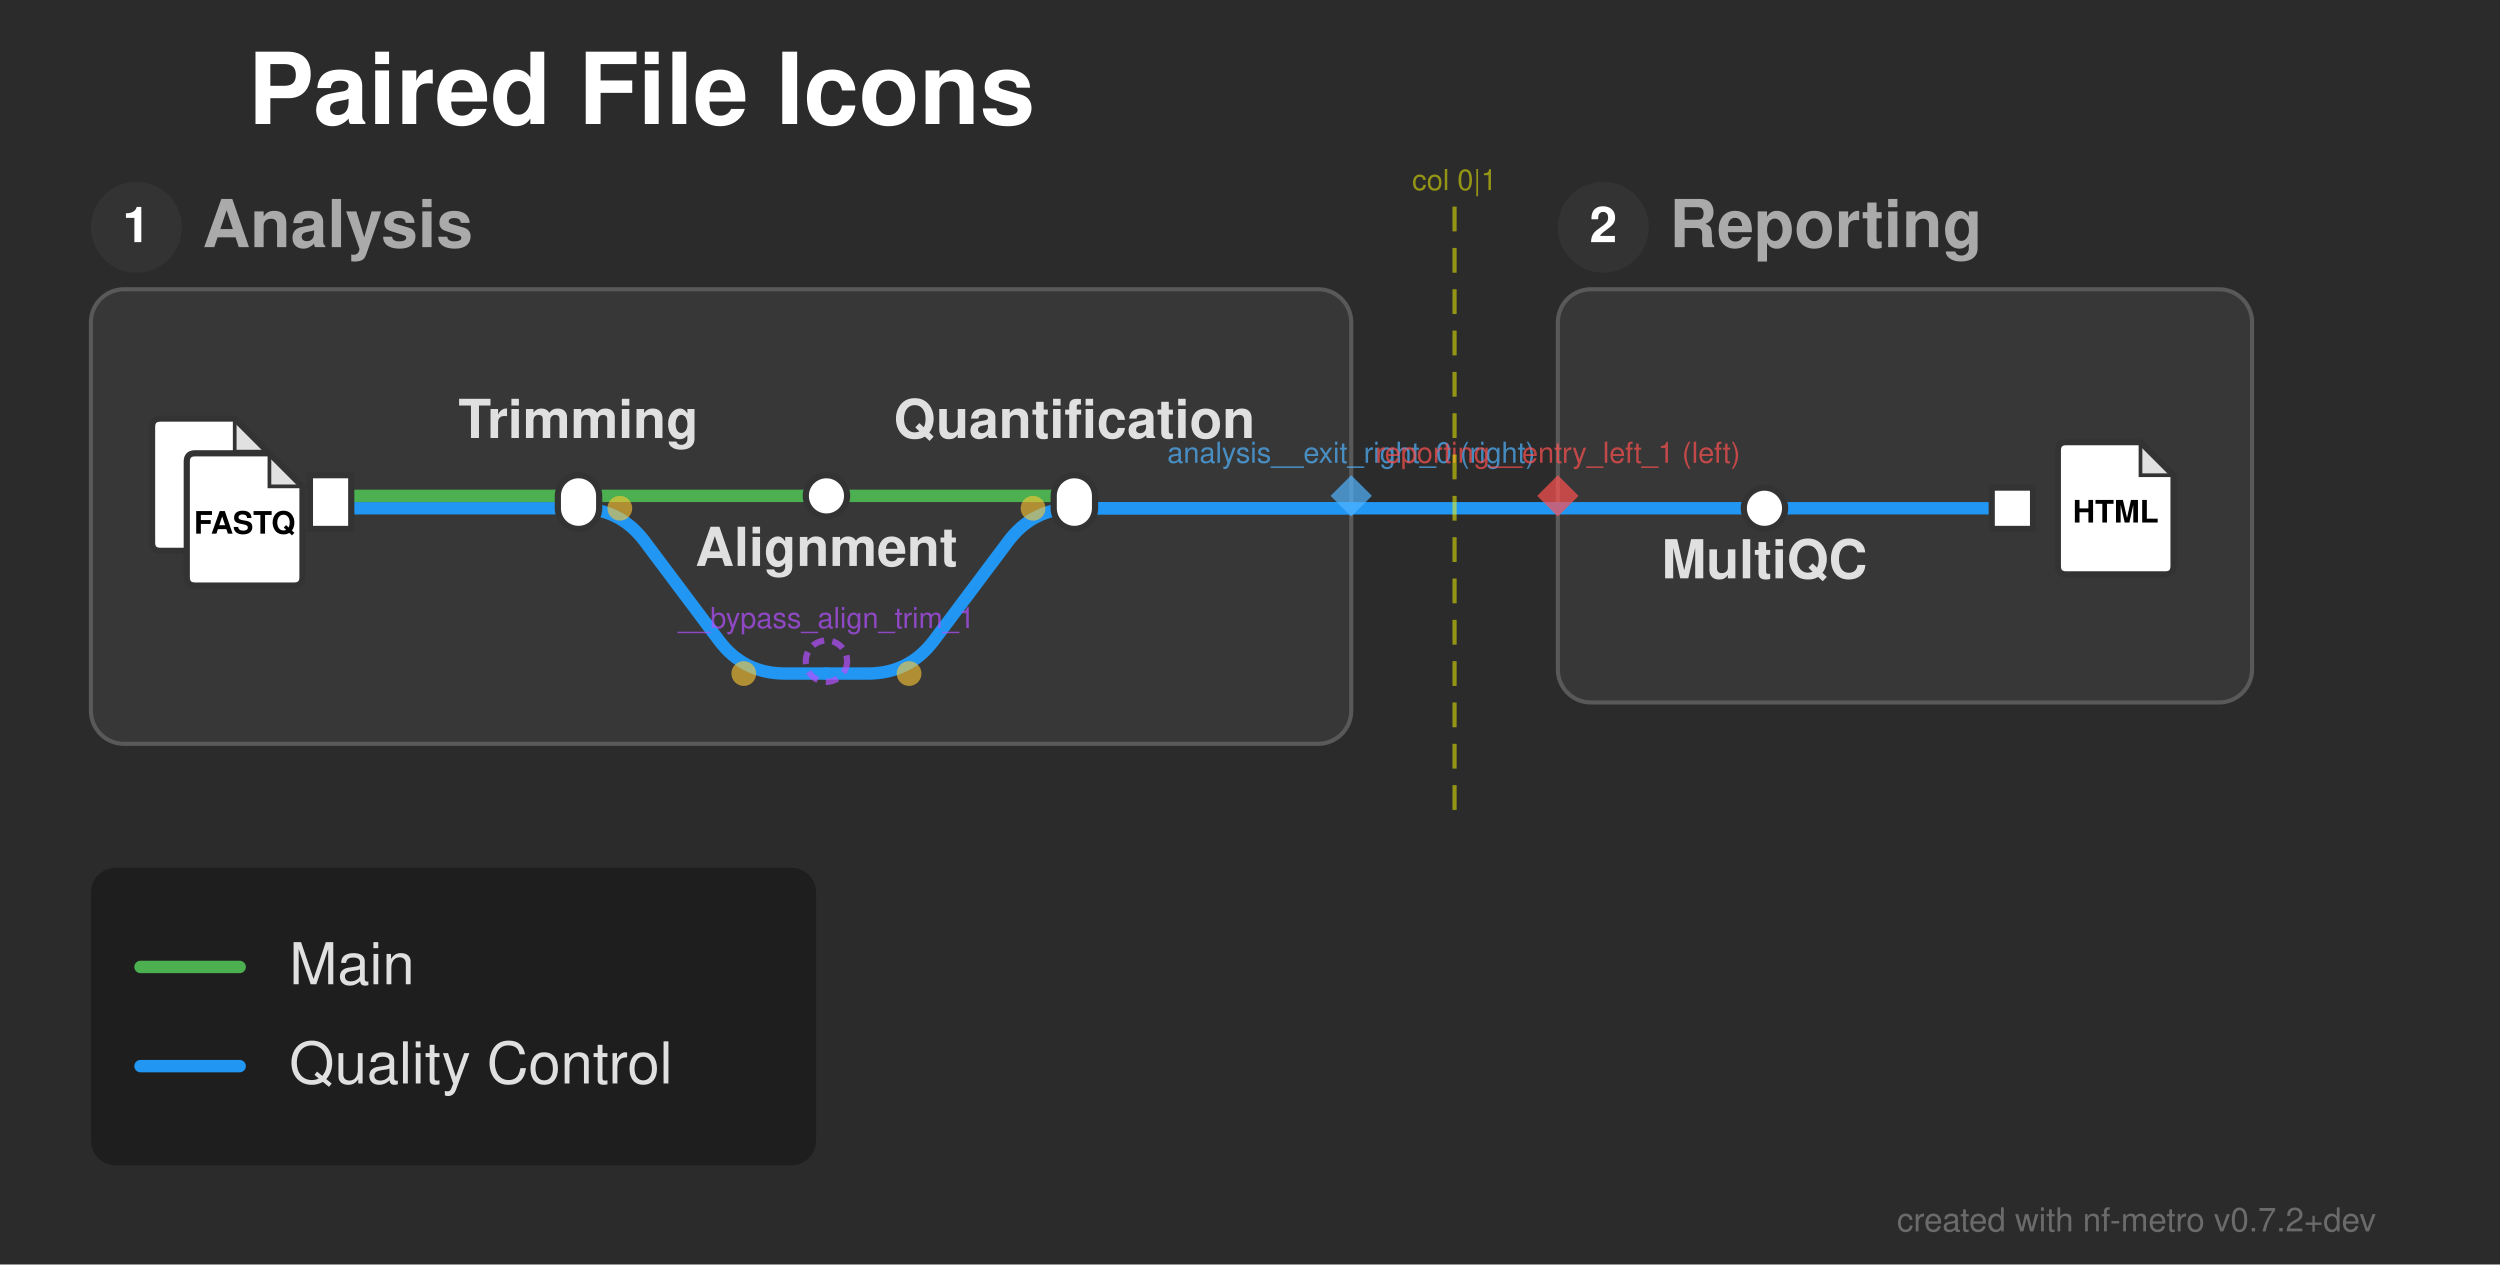
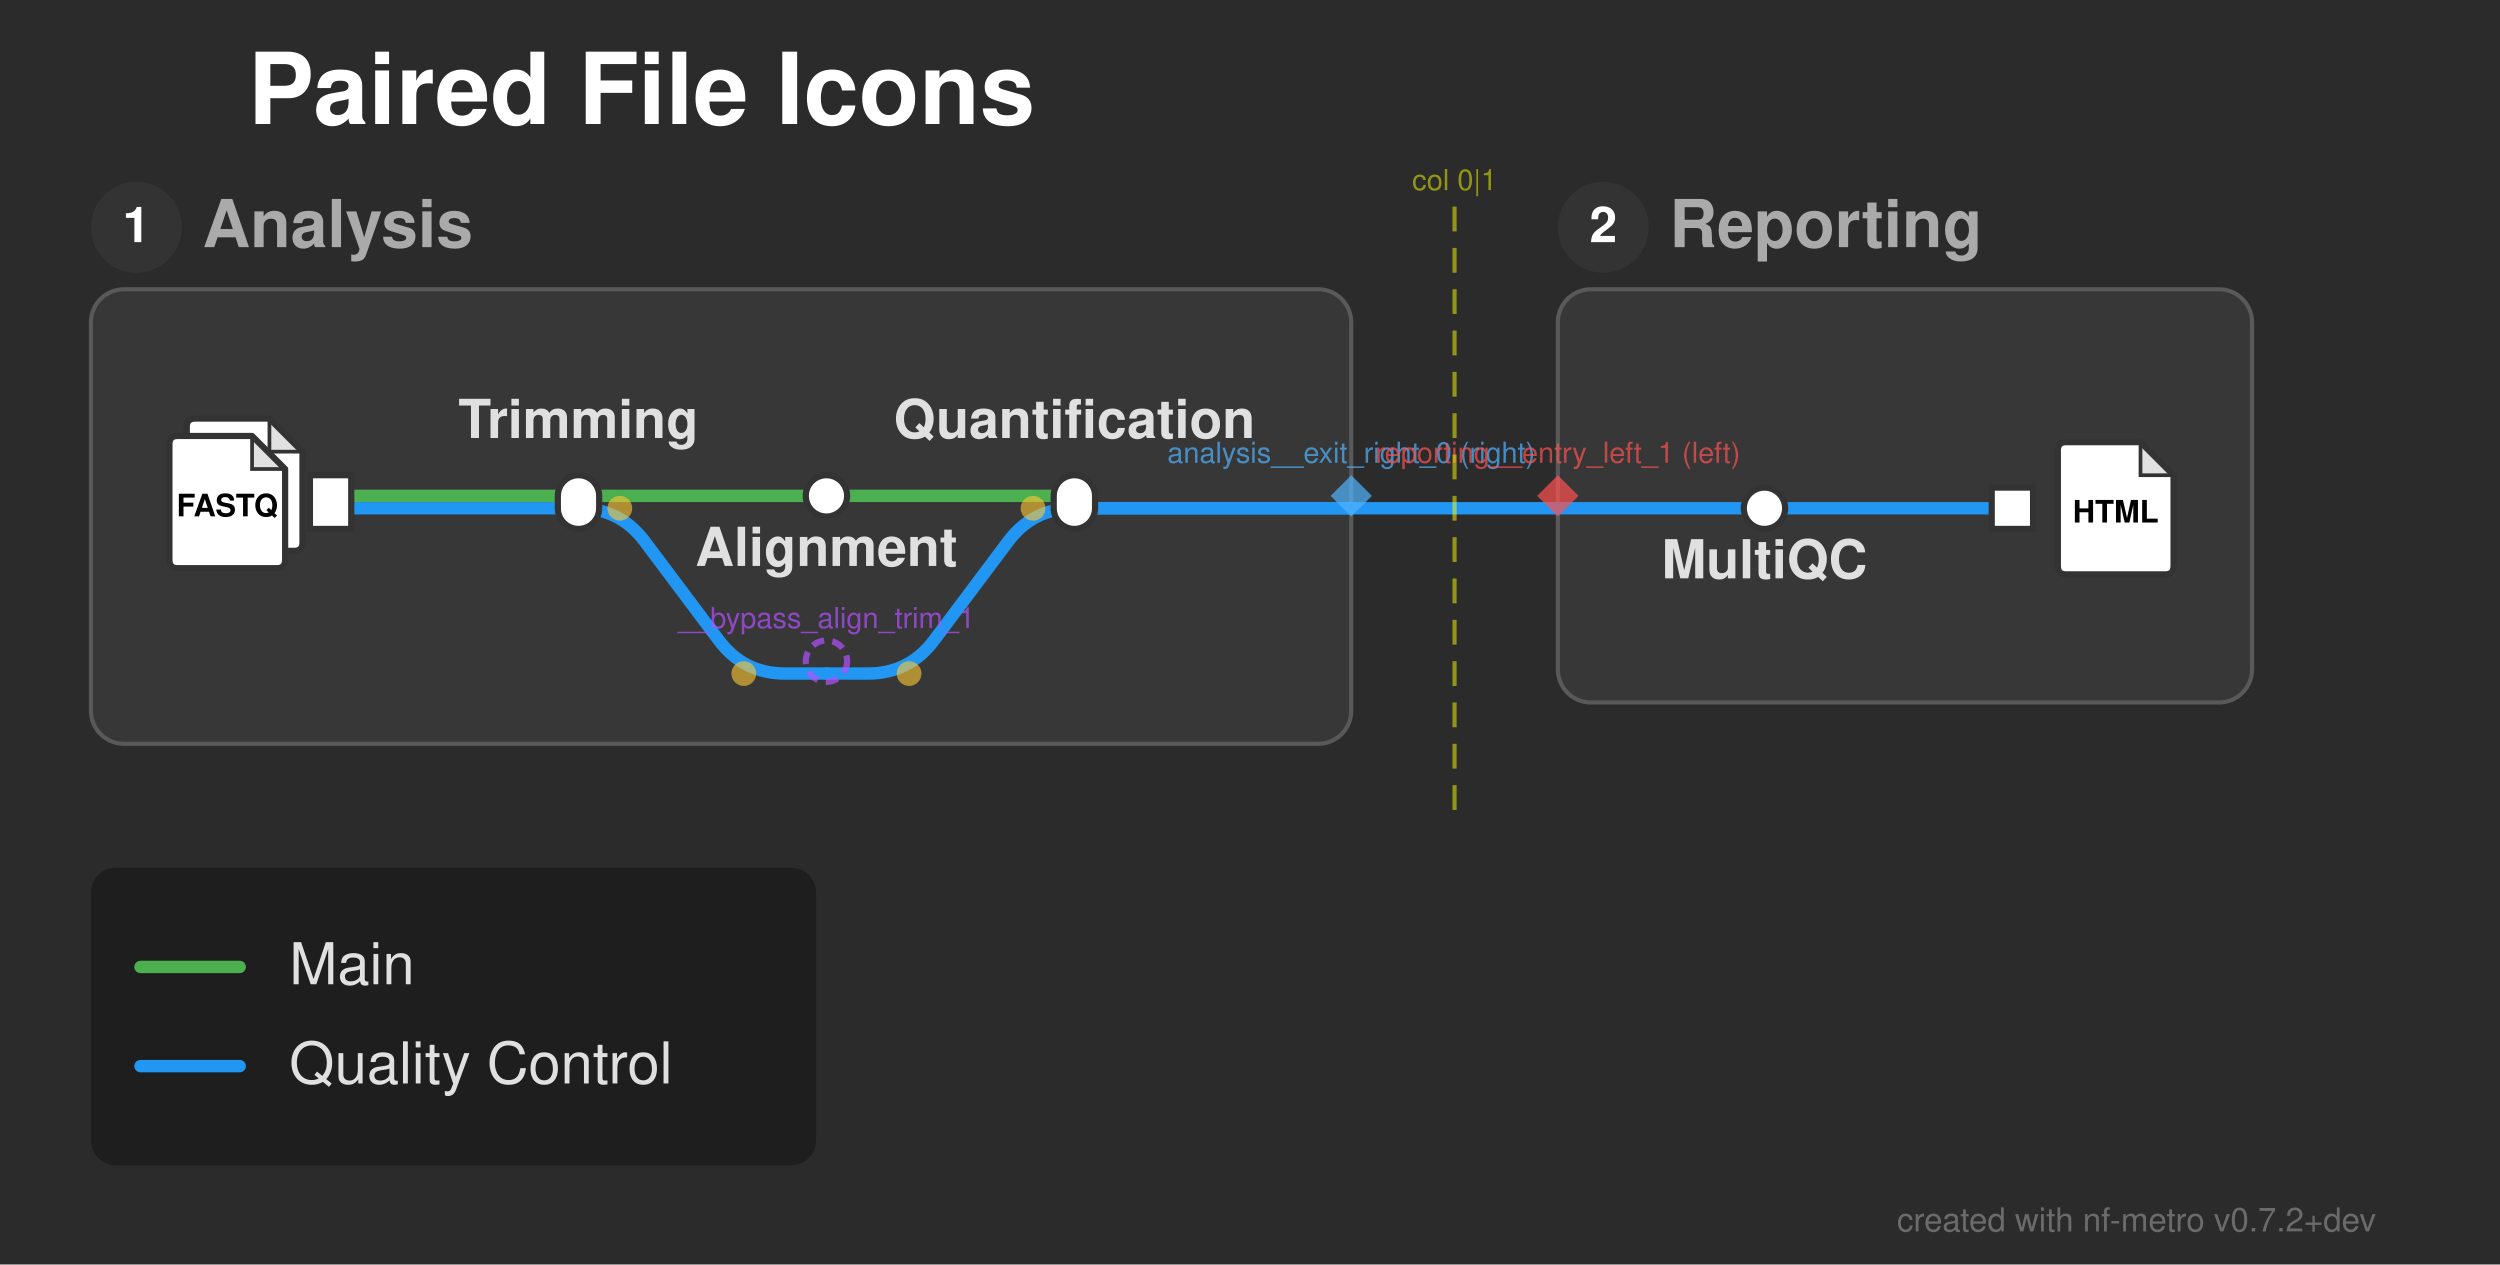
<svg xmlns="http://www.w3.org/2000/svg" width="605" height="306" viewBox="0 0 605 306">
  <defs>
</defs>
  <rect x="0" y="0" width="605" height="306" fill="#2b2b2b" />
  <text x="60.0" y="30.0" font-size="24.0" fill="#ffffff" font-family="'Helvetica Neue', Helvetica, Arial, sans-serif" font-weight="bold" class="nf-metro-title">Paired File Icons</text>
  <rect x="22.0" y="70.0" width="305.0" height="110.0" rx="8" ry="8" fill="#373737" stroke="#595959" stroke-width="1.0" class="nf-metro-section-box" data-section-id="analysis" data-section-lines="main,qc" />
  <circle cx="33.0" cy="55.0" r="11" fill="#333333" class="nf-metro-section-num-circle" data-section-id="analysis" />
  <text x="33.0" y="55.0" font-size="12" fill="#ffffff" font-family="'Helvetica Neue', Helvetica, Arial, sans-serif" font-weight="bold" text-anchor="middle" dy="0.3em" data-section-id="analysis">1</text>
  <text x="49.0" y="55.0" font-size="16.0" fill="#aaaaaa" font-family="'Helvetica Neue', Helvetica, Arial, sans-serif" font-weight="bold" dy="0.3em" class="nf-metro-section-label" data-section-id="analysis">Analysis</text>
  <rect x="377.0" y="70.0" width="168.0" height="100.0" rx="8" ry="8" fill="#373737" stroke="#595959" stroke-width="1.0" class="nf-metro-section-box" data-section-id="reporting" data-section-lines="qc" />
  <circle cx="388.0" cy="55.0" r="11" fill="#333333" class="nf-metro-section-num-circle" data-section-id="reporting" />
  <text x="388.0" y="55.0" font-size="12" fill="#ffffff" font-family="'Helvetica Neue', Helvetica, Arial, sans-serif" font-weight="bold" text-anchor="middle" dy="0.3em" data-section-id="reporting">2</text>
  <text x="404.0" y="55.0" font-size="16.0" fill="#aaaaaa" font-family="'Helvetica Neue', Helvetica, Arial, sans-serif" font-weight="bold" dy="0.3em" class="nf-metro-section-label" data-section-id="reporting">Reporting</text>
  <path d="M80.0,123.0 L140.0,123.0" stroke="#2196F3" stroke-width="3.0" stroke-linecap="round" class="metro-line-qc" data-line-id="qc" />
  <path d="M427.0,123.0 L487.0,123.0" stroke="#2196F3" stroke-width="3.0" stroke-linecap="round" class="metro-line-qc" data-line-id="qc" />
  <path d="M377.0,123.0 L427.0,123.0" stroke="#2196F3" stroke-width="3.0" stroke-linecap="round" class="metro-line-qc" data-line-id="qc" />
  <path d="M260.0,123.0 L327.0,123.0" stroke="#2196F3" stroke-width="3.0" stroke-linecap="round" class="metro-line-qc" data-line-id="qc" />
  <path d="M327.0,123.0 L377.0,123.0" stroke="#2196F3" stroke-width="3.0" stroke-linecap="round" class="metro-line-qc" data-line-id="qc" />
  <path d="M140.0,123.0 L140.0,123.0 Q150.0,123.0,156.0,131.0 L174.0,155.0 Q180.0,163.0,190.0,163.0 L200.0,163.0" stroke="#2196F3" stroke-width="3.0" fill="none" stroke-linecap="round" stroke-linejoin="round" class="metro-line-qc" data-line-id="qc" />
  <path d="M200.0,163.0 L210.0,163.0 Q220.0,163.0,226.0,155.0 L244.0,131.0 Q250.0,123.0,260.0,123.0 L327.0,123.0" stroke="#2196F3" stroke-width="3.0" fill="none" stroke-linecap="round" stroke-linejoin="round" class="metro-line-qc" data-line-id="qc" />
  <path d="M80.0,120.0 L140.0,120.0" stroke="#4CAF50" stroke-width="3.0" stroke-linecap="round" class="metro-line-main" data-line-id="main" />
  <path d="M140.0,120.0 L200.0,120.0" stroke="#4CAF50" stroke-width="3.0" stroke-linecap="round" class="metro-line-main" data-line-id="main" />
  <path d="M200.0,120.0 L260.0,120.0" stroke="#4CAF50" stroke-width="3.0" stroke-linecap="round" class="metro-line-main" data-line-id="main" />
  <rect x="75.0" y="115.0" width="10.0" height="13.0" fill="#ffffff" stroke="#333333" stroke-width="1.5" class="nf-metro-station" data-station-id="reads_in" data-station-lines="main,qc" data-station-label="reads_in" data-section-id="analysis" data-section-name="Analysis" />
  <g data-station-id="reads_in">
-     <path d="M38.8,101.3 L56.8,101.3 L64.8,109.3 L64.8,131.3 Q64.8,133.3,62.8,133.3 L38.8,133.3 Q36.8,133.3,36.8,131.3 L36.8,103.3 Q36.8,101.3,38.8,101.3 Z" fill="#ffffff" stroke="#333333" stroke-width="1.5" stroke-linejoin="round" />
-     <path d="M56.8,101.3 L56.8,109.3 L64.8,109.3 Z" fill="#333333" opacity="0.15" stroke="none" />
-     <path d="M56.8,101.3 L56.8,109.3 L64.8,109.3" fill="none" stroke="#333333" stroke-width="0.9" />
-     <path d="M47.2,109.7 L65.2,109.7 L73.2,117.7 L73.2,139.7 Q73.2,141.7,71.2,141.7 L47.2,141.7 Q45.2,141.7,45.2,139.7 L45.2,111.7 Q45.2,109.7,47.2,109.7 Z" fill="#ffffff" stroke="#333333" stroke-width="1.5" stroke-linejoin="round" />
-     <path d="M65.2,109.7 L65.2,117.7 L73.2,117.7 Z" fill="#333333" opacity="0.15" stroke="none" />
-     <path d="M65.2,109.7 L65.2,117.7 L73.2,117.7" fill="none" stroke="#333333" stroke-width="0.9" />
-     <text x="59.2" y="126.9" font-size="7.5" fill="#000000" font-family="'Helvetica Neue', Helvetica, Arial, sans-serif" font-weight="bold" text-anchor="middle" dy="0.3em">FASTQ</text>
+     <path d="M47.2,101.3 L65.2,101.3 L73.2,109.3 L73.2,131.3 Q73.2,133.3,71.2,133.3 L47.2,133.3 Q45.2,133.3,45.2,131.3 L45.2,103.3 Q45.2,101.3,47.2,101.3 Z" fill="#ffffff" stroke="#333333" stroke-width="1.5" stroke-linejoin="round" />
+     <path d="M65.2,101.3 L65.2,109.3 L73.2,109.3 Z" fill="#333333" opacity="0.15" stroke="none" />
+     <path d="M65.2,101.3 L65.2,109.3 L73.2,109.3" fill="none" stroke="#333333" stroke-width="0.9" />
+     <path d="M43.0,105.5 L61.0,105.5 L69.0,113.5 L69.0,135.5 Q69.0,137.5,67.0,137.5 L43.0,137.5 Q41.0,137.5,41.0,135.5 L41.0,107.5 Q41.0,105.5,43.0,105.5 Z" fill="#ffffff" stroke="#333333" stroke-width="1.5" stroke-linejoin="round" />
+     <path d="M61.0,105.5 L61.0,113.5 L69.0,113.5 Z" fill="#333333" opacity="0.15" stroke="none" />
+     <path d="M61.0,105.5 L61.0,113.5 L69.0,113.5" fill="none" stroke="#333333" stroke-width="0.9" />
+     <text x="55.0" y="122.7" font-size="7.5" fill="#000000" font-family="'Helvetica Neue', Helvetica, Arial, sans-serif" font-weight="bold" text-anchor="middle" dy="0.3em">FASTQ</text>
  </g>
  <rect x="135.0" y="115.0" width="10.0" height="13.0" rx="5.0" ry="5.0" fill="#ffffff" stroke="#333333" stroke-width="1.5" class="nf-metro-station" data-station-id="trim" data-station-lines="main,qc" data-station-label="Trimming" data-section-id="analysis" data-section-name="Analysis" />
  <rect x="195.0" y="115.0" width="10.0" height="10.0" rx="5.0" ry="5.0" fill="#ffffff" stroke="#333333" stroke-width="1.5" class="nf-metro-station" data-station-id="align" data-station-lines="main" data-station-label="Alignment" data-section-id="analysis" data-section-name="Analysis" />
  <rect x="255.0" y="115.0" width="10.0" height="13.0" rx="5.0" ry="5.0" fill="#ffffff" stroke="#333333" stroke-width="1.5" class="nf-metro-station" data-station-id="quant" data-station-lines="main,qc" data-station-label="Quantification" data-section-id="analysis" data-section-name="Analysis" />
  <rect x="422.0" y="118.0" width="10.0" height="10.0" rx="5.0" ry="5.0" fill="#ffffff" stroke="#333333" stroke-width="1.5" class="nf-metro-station" data-station-id="multiqc" data-station-lines="qc" data-station-label="MultiQC" data-section-id="reporting" data-section-name="Reporting" />
  <rect x="482.0" y="118.0" width="10.0" height="10.0" fill="#ffffff" stroke="#333333" stroke-width="1.5" class="nf-metro-station" data-station-id="report_out" data-station-lines="qc" data-station-label="report_out" data-section-id="reporting" data-section-name="Reporting" />
  <g data-station-id="report_out">
    <path d="M500.0,107.0 L518.0,107.0 L526.0,115.0 L526.0,137.0 Q526.0,139.0,524.0,139.0 L500.0,139.0 Q498.0,139.0,498.0,137.0 L498.0,109.0 Q498.0,107.0,500.0,107.0 Z" fill="#ffffff" stroke="#333333" stroke-width="1.5" stroke-linejoin="round" />
    <path d="M518.0,107.0 L518.0,115.0 L526.0,115.0 Z" fill="#333333" opacity="0.15" stroke="none" />
    <path d="M518.0,107.0 L518.0,115.0 L526.0,115.0" fill="none" stroke="#333333" stroke-width="0.9" />
    <text x="512.0" y="124.2" font-size="7.5" fill="#000000" font-family="'Helvetica Neue', Helvetica, Arial, sans-serif" font-weight="bold" text-anchor="middle" dy="0.3em">HTML</text>
  </g>
  <text x="427.0" y="134.0" font-size="13.0" fill="#e0e0e0" font-family="'Helvetica Neue', Helvetica, Arial, sans-serif" font-weight="bold" text-anchor="middle" dominant-baseline="hanging" data-station-id="multiqc" class="nf-metro-station-label">MultiQC</text>
  <text x="140.0" y="106.0" font-size="13.0" fill="#e0e0e0" font-family="'Helvetica Neue', Helvetica, Arial, sans-serif" font-weight="bold" text-anchor="middle" dominant-baseline="auto" data-station-id="trim" class="nf-metro-station-label">Trimming</text>
  <text x="200.0" y="131.0" font-size="13.0" fill="#e0e0e0" font-family="'Helvetica Neue', Helvetica, Arial, sans-serif" font-weight="bold" text-anchor="middle" dominant-baseline="hanging" data-station-id="align" class="nf-metro-station-label">Alignment</text>
  <text x="260.0" y="106.0" font-size="13.0" fill="#e0e0e0" font-family="'Helvetica Neue', Helvetica, Arial, sans-serif" font-weight="bold" text-anchor="middle" dominant-baseline="auto" data-station-id="quant" class="nf-metro-station-label">Quantification</text>
  <circle cx="150.0" cy="123.0" r="3.0" fill="rgba(255, 200, 50, 0.6)" />
  <circle cx="180.0" cy="163.0" r="3.0" fill="rgba(255, 200, 50, 0.6)" />
  <circle cx="220.0" cy="163.0" r="3.0" fill="rgba(255, 200, 50, 0.6)" />
  <circle cx="250.0" cy="123.0" r="3.0" fill="rgba(255, 200, 50, 0.6)" />
  <path d="M327.0,115.0 L332.0,120.0 L327.0,125.0 L322.0,120.0 Z" fill="rgba(80, 180, 255, 0.7)" stroke="none" />
  <text x="327.0" y="112.0" font-size="7" fill="rgba(80, 180, 255, 0.7)" font-family="'Helvetica Neue', Helvetica, Arial, sans-serif" text-anchor="middle" dominant-baseline="auto">analysis__exit_right_0 (right)</text>
  <path d="M377.0,115.0 L382.0,120.0 L377.0,125.0 L372.0,120.0 Z" fill="rgba(255, 80, 80, 0.7)" stroke="none" />
  <text x="377.0" y="112.0" font-size="7" fill="rgba(255, 80, 80, 0.7)" font-family="'Helvetica Neue', Helvetica, Arial, sans-serif" text-anchor="middle" dominant-baseline="auto">reporting__entry_left_1 (left)</text>
  <path d="M352.0,50.0 L352.0,200.0" stroke="rgba(255, 255, 0, 0.5)" stroke-width="1" stroke-dasharray="6,4" />
  <text x="352.0" y="46.0" font-size="7" fill="rgba(255, 255, 0, 0.5)" font-family="'Helvetica Neue', Helvetica, Arial, sans-serif" text-anchor="middle">col 0|1</text>
  <circle cx="200.0" cy="160.0" r="5" fill="none" stroke="rgba(180, 80, 255, 0.7)" stroke-width="1.5" stroke-dasharray="3,2" />
  <text x="200.0" y="152.0" font-size="7" fill="rgba(180, 80, 255, 0.7)" font-family="'Helvetica Neue', Helvetica, Arial, sans-serif" text-anchor="middle" dominant-baseline="auto">__bypass_align_trim_1</text>
  <rect x="22.0" y="210.0" width="175.5" height="72.0" rx="6" ry="6" fill="rgba(0, 0, 0, 0.3)" />
  <path d="M34.0,234.0 L58.0,234.0" stroke="#4CAF50" stroke-width="3.0" stroke-linecap="round" />
  <text x="70.0" y="234.0" font-size="14.0" fill="#e0e0e0" font-family="'Helvetica Neue', Helvetica, Arial, sans-serif" dy="0.3em">Main</text>
  <path d="M34.0,258.0 L58.0,258.0" stroke="#2196F3" stroke-width="3.0" stroke-linecap="round" />
  <text x="70.0" y="258.0" font-size="14.0" fill="#e0e0e0" font-family="'Helvetica Neue', Helvetica, Arial, sans-serif" dy="0.3em">Quality Control</text>
  <text x="575.0" y="298.0" font-size="8" fill="rgba(150, 150, 150, 0.6)" font-family="'Helvetica Neue', Helvetica, Arial, sans-serif" text-anchor="end">created with nf-metro v0.7.2+dev</text>
</svg>
